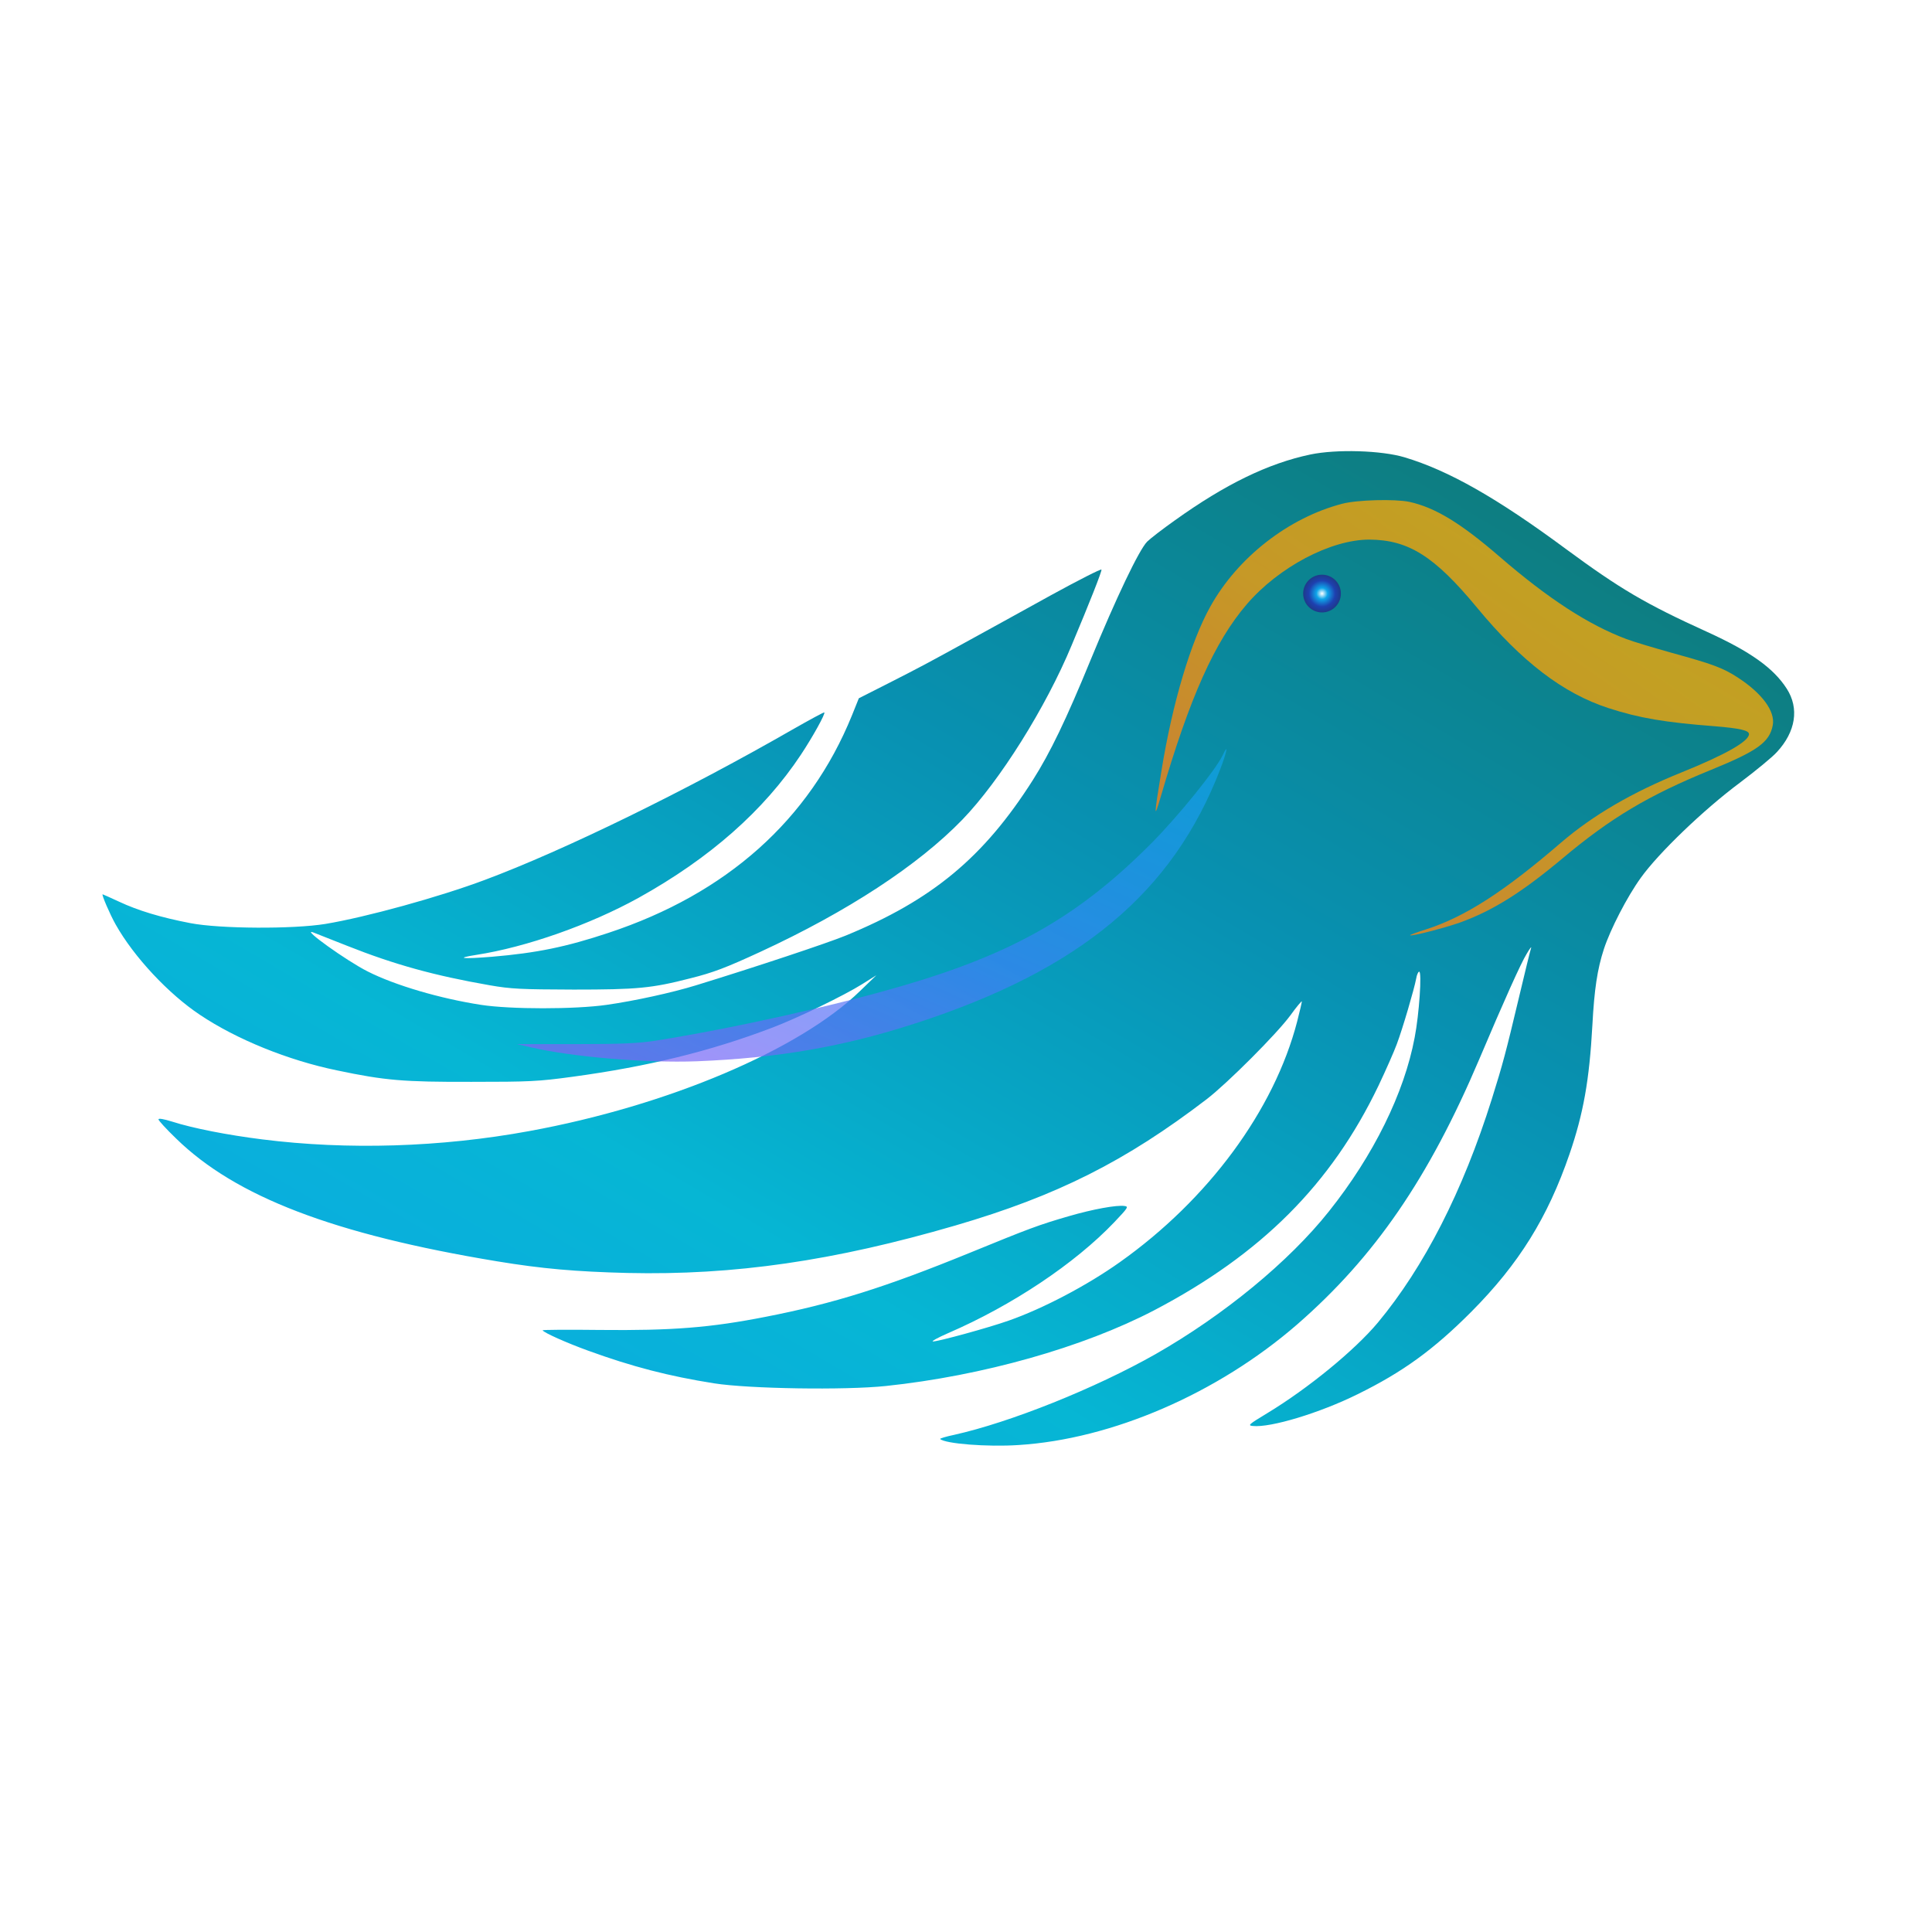
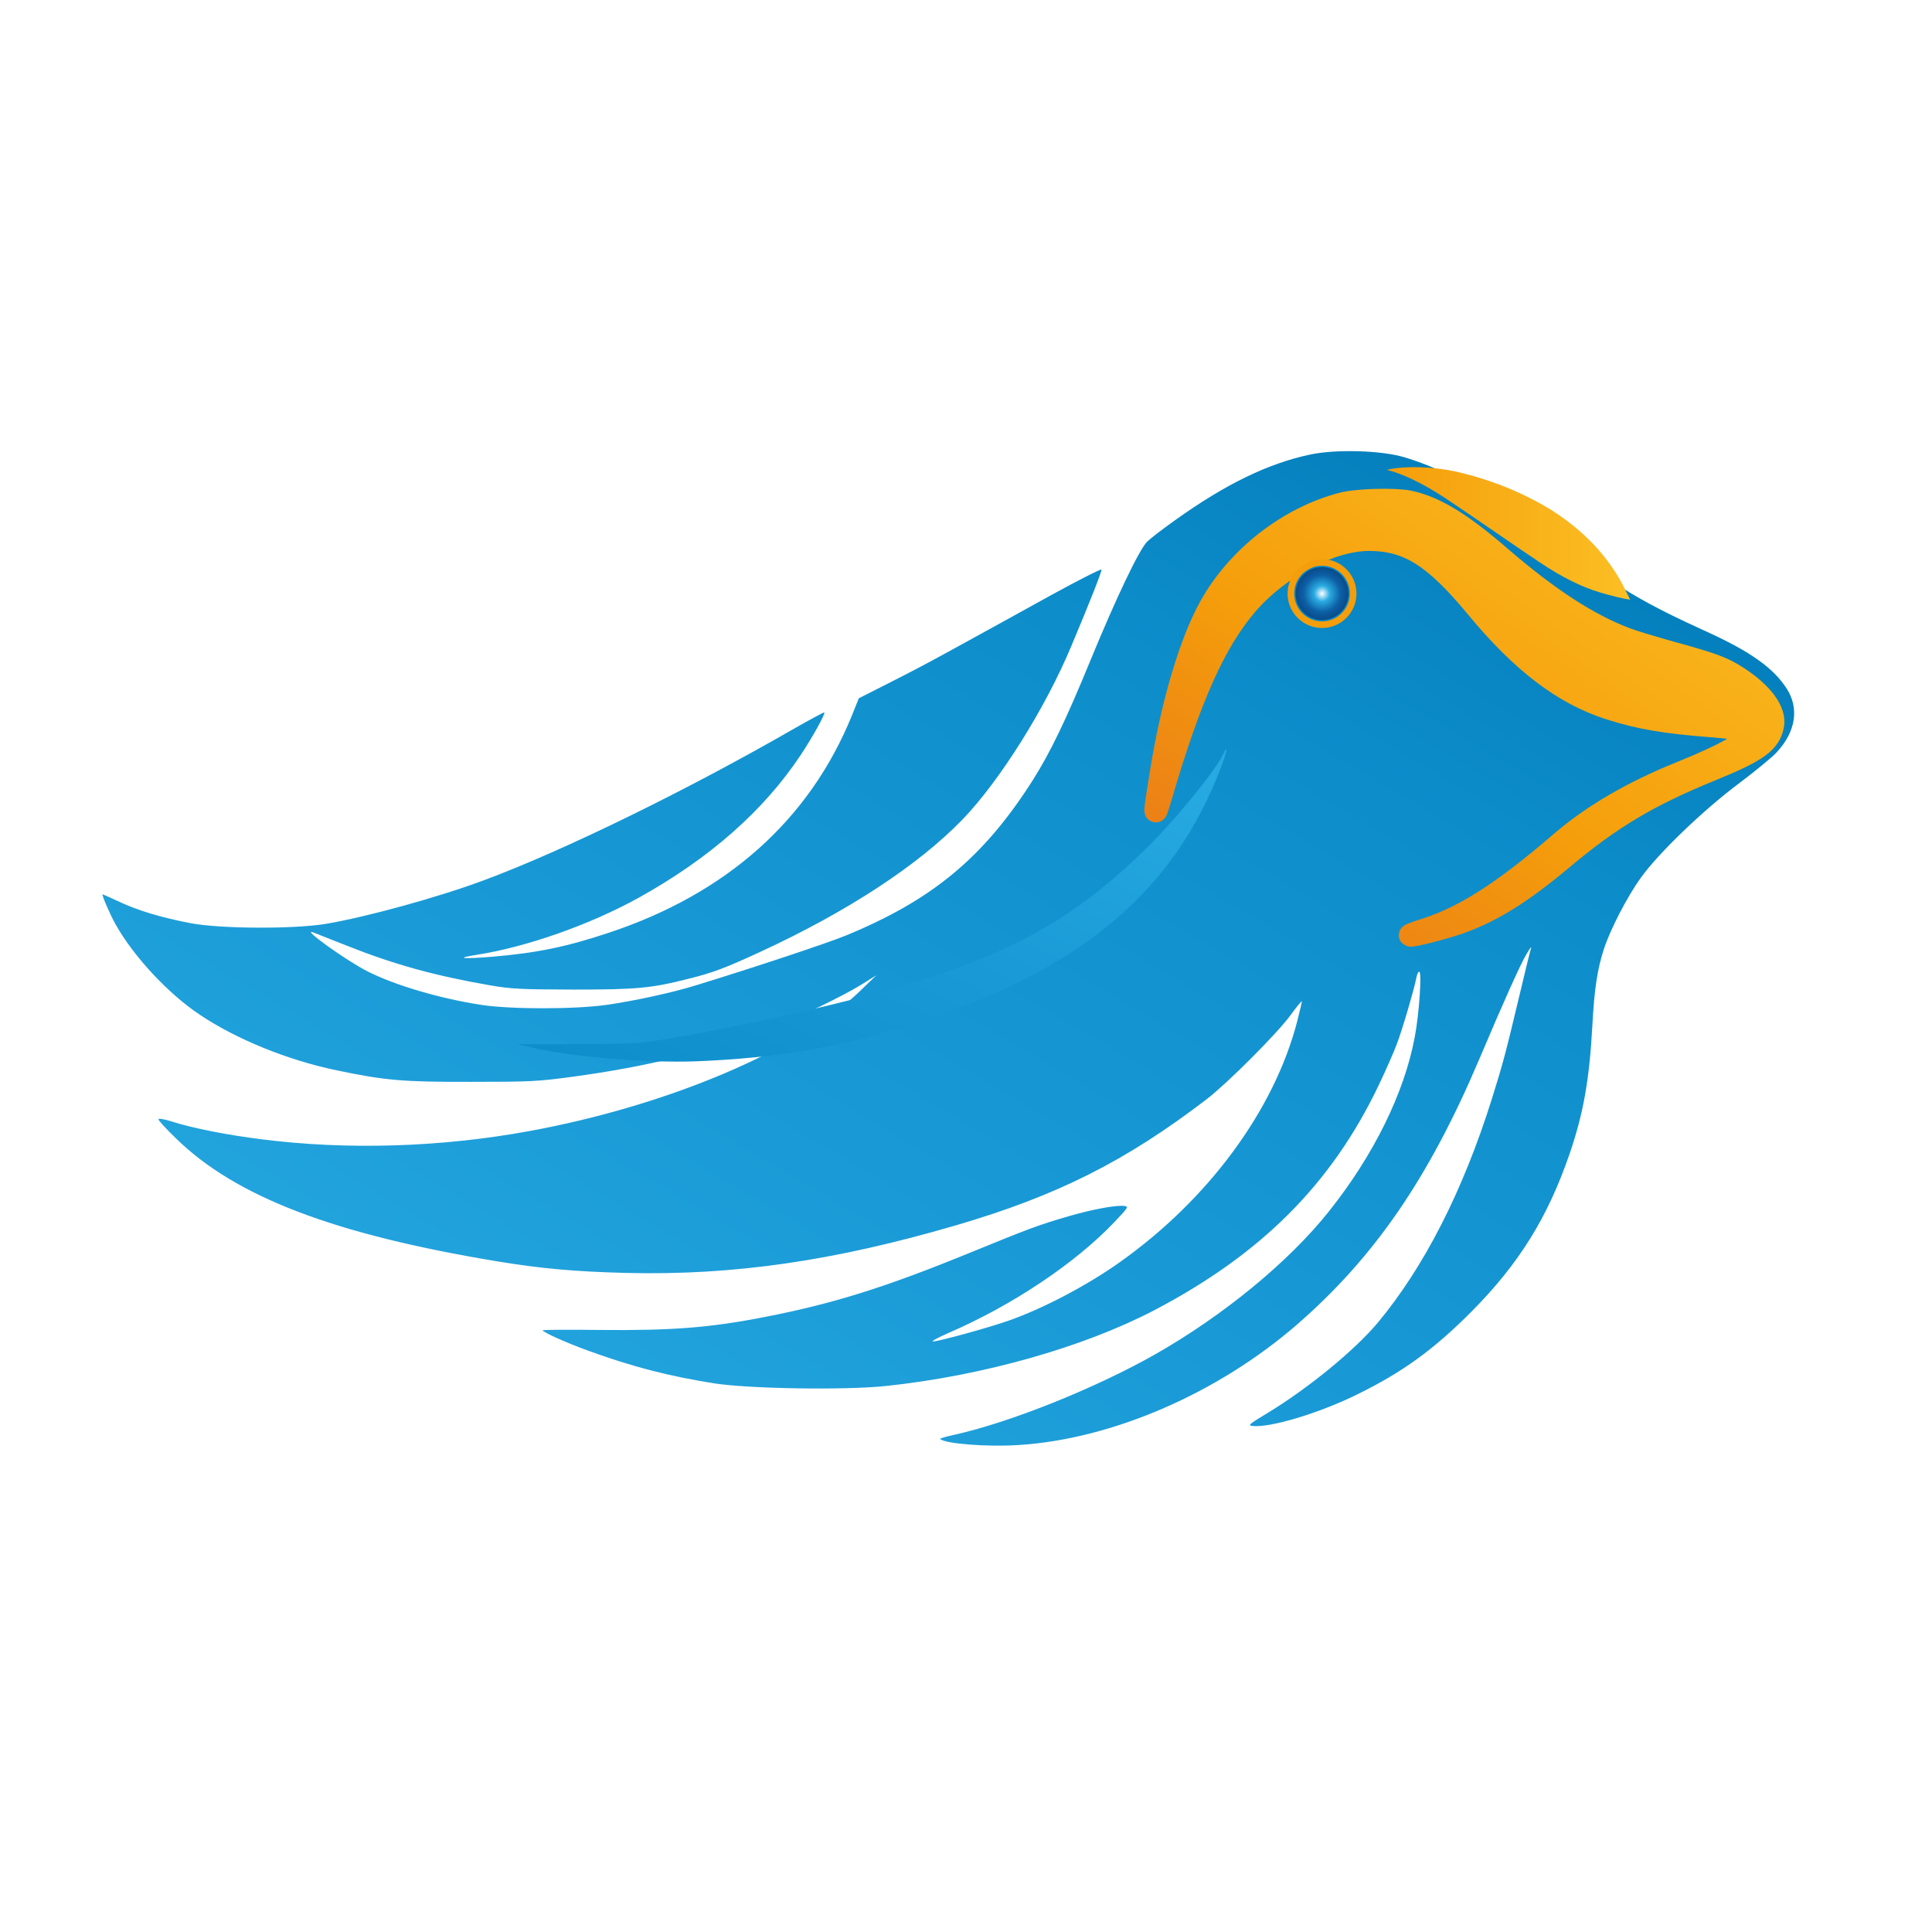
<svg xmlns="http://www.w3.org/2000/svg" version="1.0" width="1024pt" height="1024pt" viewBox="0 0 1024 1024" preserveAspectRatio="xMidYMid meet">
  <defs>
    <linearGradient id="bodyGradient" x1="0%" y1="0%" x2="100%" y2="100%">
-       <stop offset="0%" stop-color="#0ea5e9" />
-       <stop offset="30%" stop-color="#06b6d4" />
-       <stop offset="60%" stop-color="#0891b2" />
-       <stop offset="100%" stop-color="#0f766e" />
+       <stop offset="0%" stop-color="#29ABE2" />
+       <stop offset="35%" stop-color="#1A9BD7" />
+       <stop offset="70%" stop-color="#0D8ECB" />
+       <stop offset="100%" stop-color="#0077B5" />
    </linearGradient>
    <linearGradient id="finsGradient" x1="0%" y1="0%" x2="100%" y2="100%">
-       <stop offset="0%" stop-color="#f97316" />
-       <stop offset="50%" stop-color="#f59e0b" />
-       <stop offset="100%" stop-color="#eab308" />
+       <stop offset="0%" stop-color="#E8751A" />
+       <stop offset="45%" stop-color="#F59E0B" />
+       <stop offset="100%" stop-color="#FBBF24" />
+     </linearGradient>
+     <linearGradient id="headAccent" x1="0%" y1="0%" x2="100%" y2="0%">
+       <stop offset="0%" stop-color="#F59E0B" />
+       <stop offset="100%" stop-color="#FBBF24" />
    </linearGradient>
    <radialGradient id="eyeGradient" cx="50%" cy="50%" r="50%">
      <stop offset="0%" stop-color="#ffffff" />
-       <stop offset="30%" stop-color="#0ea5e9" />
-       <stop offset="70%" stop-color="#1e40af" />
-       <stop offset="100%" stop-color="#1e3a8a" />
+       <stop offset="30%" stop-color="#29ABE2" />
+       <stop offset="70%" stop-color="#0D5FA5" />
+       <stop offset="100%" stop-color="#084B8A" />
    </radialGradient>
    <linearGradient id="tailGradient" x1="0%" y1="0%" x2="100%" y2="100%">
-       <stop offset="0%" stop-color="#8b5cf6" />
-       <stop offset="50%" stop-color="#3b82f6" />
-       <stop offset="100%" stop-color="#0ea5e9" />
+       <stop offset="0%" stop-color="#0D8ECB" />
+       <stop offset="50%" stop-color="#1A9BD7" />
+       <stop offset="100%" stop-color="#29ABE2" />
    </linearGradient>
  </defs>
  <g transform="translate(0,1024) scale(0.1,-0.1)" fill="url(#bodyGradient)" stroke="none">
    <path d="M6945 7831 c-223 -47 -450 -157 -718 -349 -65 -46 -131 -97 -147 -113 -43 -44 -163 -295 -300 -628 -129 -315 -214 -491 -306 -636 -260 -409 -532 -635 -992 -824 -101 -41 -473 -165 -792 -263 -126 -39 -327 -83 -475 -104 -169 -24 -509 -24 -665 0 -215 33 -455 103 -601 177 -110 55 -357 232 -289 207 8 -3 89 -35 180 -71 252 -100 463 -158 755 -209 115 -20 165 -22 445 -23 338 0 414 7 620 60 120 30 188 56 370 140 461 213 837 459 1071 701 198 205 442 594 579 924 95 226 161 393 158 401 -2 5 -122 -56 -268 -136 -146 -81 -339 -187 -430 -237 -229 -126 -265 -145 -436 -232 l-152 -77 -37 -92 c-225 -553 -664 -944 -1289 -1151 -225 -75 -382 -107 -618 -127 -159 -13 -198 -8 -83 10 265 41 602 160 859 302 378 210 664 462 861 759 63 95 131 218 124 224 -2 2 -78 -39 -169 -91 -564 -324 -1210 -640 -1631 -797 -243 -91 -628 -197 -844 -233 -171 -28 -559 -26 -715 4 -157 30 -279 67 -379 114 -46 21 -85 39 -87 39 -7 0 39 -107 69 -160 96 -171 280 -368 447 -479 194 -130 468 -241 725 -294 256 -54 354 -62 715 -61 307 0 352 2 535 27 398 54 729 135 1055 259 133 50 383 171 480 232 l75 47 -86 -83 c-322 -313 -1021 -609 -1754 -743 -468 -86 -964 -101 -1415 -44 -184 23 -368 59 -477 94 -45 14 -73 19 -73 12 0 -6 42 -52 93 -101 316 -309 836 -508 1700 -651 242 -40 419 -55 692 -62 566 -13 1096 64 1740 252 537 157 901 340 1332 670 110 85 369 344 442 443 33 46 61 79 61 74 0 -5 -11 -53 -25 -107 -122 -469 -470 -942 -940 -1275 -173 -123 -407 -246 -590 -310 -108 -38 -371 -110 -400 -110 -11 0 25 20 80 44 340 147 672 369 880 587 74 78 78 84 55 87 -41 6 -168 -17 -295 -54 -162 -47 -209 -65 -527 -195 -443 -181 -719 -268 -1078 -338 -294 -58 -498 -74 -882 -70 -168 2 -304 1 -302 -2 7 -13 129 -67 239 -107 236 -86 430 -136 670 -174 185 -29 694 -37 911 -14 512 54 1045 205 1421 401 569 298 939 669 1189 1190 39 82 83 182 97 220 31 82 93 294 103 348 3 20 11 37 16 37 15 0 0 -226 -24 -349 -55 -294 -218 -625 -454 -921 -212 -267 -558 -551 -919 -757 -321 -182 -771 -362 -1068 -428 -43 -9 -76 -19 -74 -22 26 -25 249 -43 415 -32 496 31 1055 273 1477 639 410 357 697 774 965 1405 133 314 221 510 252 560 16 28 27 41 23 30 -4 -11 -33 -130 -65 -265 -69 -290 -85 -350 -143 -535 -154 -490 -359 -890 -604 -1185 -124 -148 -370 -349 -586 -480 -99 -60 -105 -65 -77 -68 94 -10 355 69 555 168 240 118 403 236 605 439 250 252 403 497 519 835 73 213 105 390 121 683 10 188 26 296 61 403 34 104 123 277 196 378 93 130 332 360 524 503 85 64 174 137 197 163 100 108 119 232 52 336 -70 109 -192 196 -420 300 -330 150 -462 228 -750 440 -366 271 -622 416 -855 486 -123 37 -362 44 -500 15z" />
  </g>
-   <g transform="translate(0,1024) scale(0.1,-0.1)" fill="url(#finsGradient)" stroke="none" opacity="0.8">
+   <g transform="translate(0,1024) scale(0.1,-0.1)" fill="url(#finsGradient)" stroke="url(#finsGradient)" stroke-width="120" stroke-linejoin="round">
    <path d="M7470 7580 c137 -30 273 -113 480 -292 257 -222 470 -360 670 -435 36 -14 144 -46 240 -73 218 -60 272 -80 349 -130 130 -84 201 -180 187 -254 -17 -90 -81 -136 -326 -236 -332 -135 -533 -255 -790 -471 -214 -179 -367 -275 -540 -338 -82 -29 -259 -75 -266 -68 -2 2 36 16 84 31 208 67 414 200 717 461 168 144 377 266 635 370 235 95 360 166 360 204 0 20 -50 31 -184 42 -261 20 -398 43 -561 96 -240 78 -460 246 -697 533 -225 272 -363 359 -571 360 -203 0 -479 -145 -649 -343 -170 -198 -302 -493 -455 -1017 -38 -130 -37 -109 3 135 58 359 156 686 259 870 145 261 415 471 699 545 80 21 280 26 356 10z" />
  </g>
+   <g transform="translate(0,1024) scale(0.1,-0.1)" fill="url(#headAccent)" stroke="none">
+     <path d="M7350 7750 c80 -20 180 -65 310 -150 180 -120 350 -240 500 -340 120 -80 220 -130 320 -160 60 -18 130 -35 160 -38 l-40 80 c-80 150 -200 280 -370 390 -160 100 -340 170 -520 210 -120 25 -260 30 -360 8z" />
+   </g>
  <g transform="translate(0,1024) scale(0.1,-0.1)" fill="url(#eyeGradient)" stroke="none">
-     <circle cx="7007" cy="7094" r="100" />
+     <circle cx="7007" cy="7094" r="140" />
  </g>
-   <g transform="translate(0,1024) scale(0.1,-0.1)" fill="url(#tailGradient)" stroke="none" opacity="0.7">
+   <g transform="translate(0,1024) scale(0.1,-0.1)" fill="none" stroke="#F59E0B" stroke-width="35">
+     <circle cx="7007" cy="7094" r="165" />
+   </g>
+   <g transform="translate(0,1024) scale(0.1,-0.1)" fill="url(#tailGradient)" stroke="none">
    <path d="M6468 6164 c-252 -655 -743 -1065 -1613 -1347 -383 -125 -734 -185 -1162 -202 -271 -10 -662 23 -879 74 l-74 17 309 0 c247 0 332 4 424 18 394 62 955 186 1317 293 587 172 934 372 1317 758 141 143 336 384 374 463 31 66 23 21 -13 -74z" />
  </g>
</svg>
